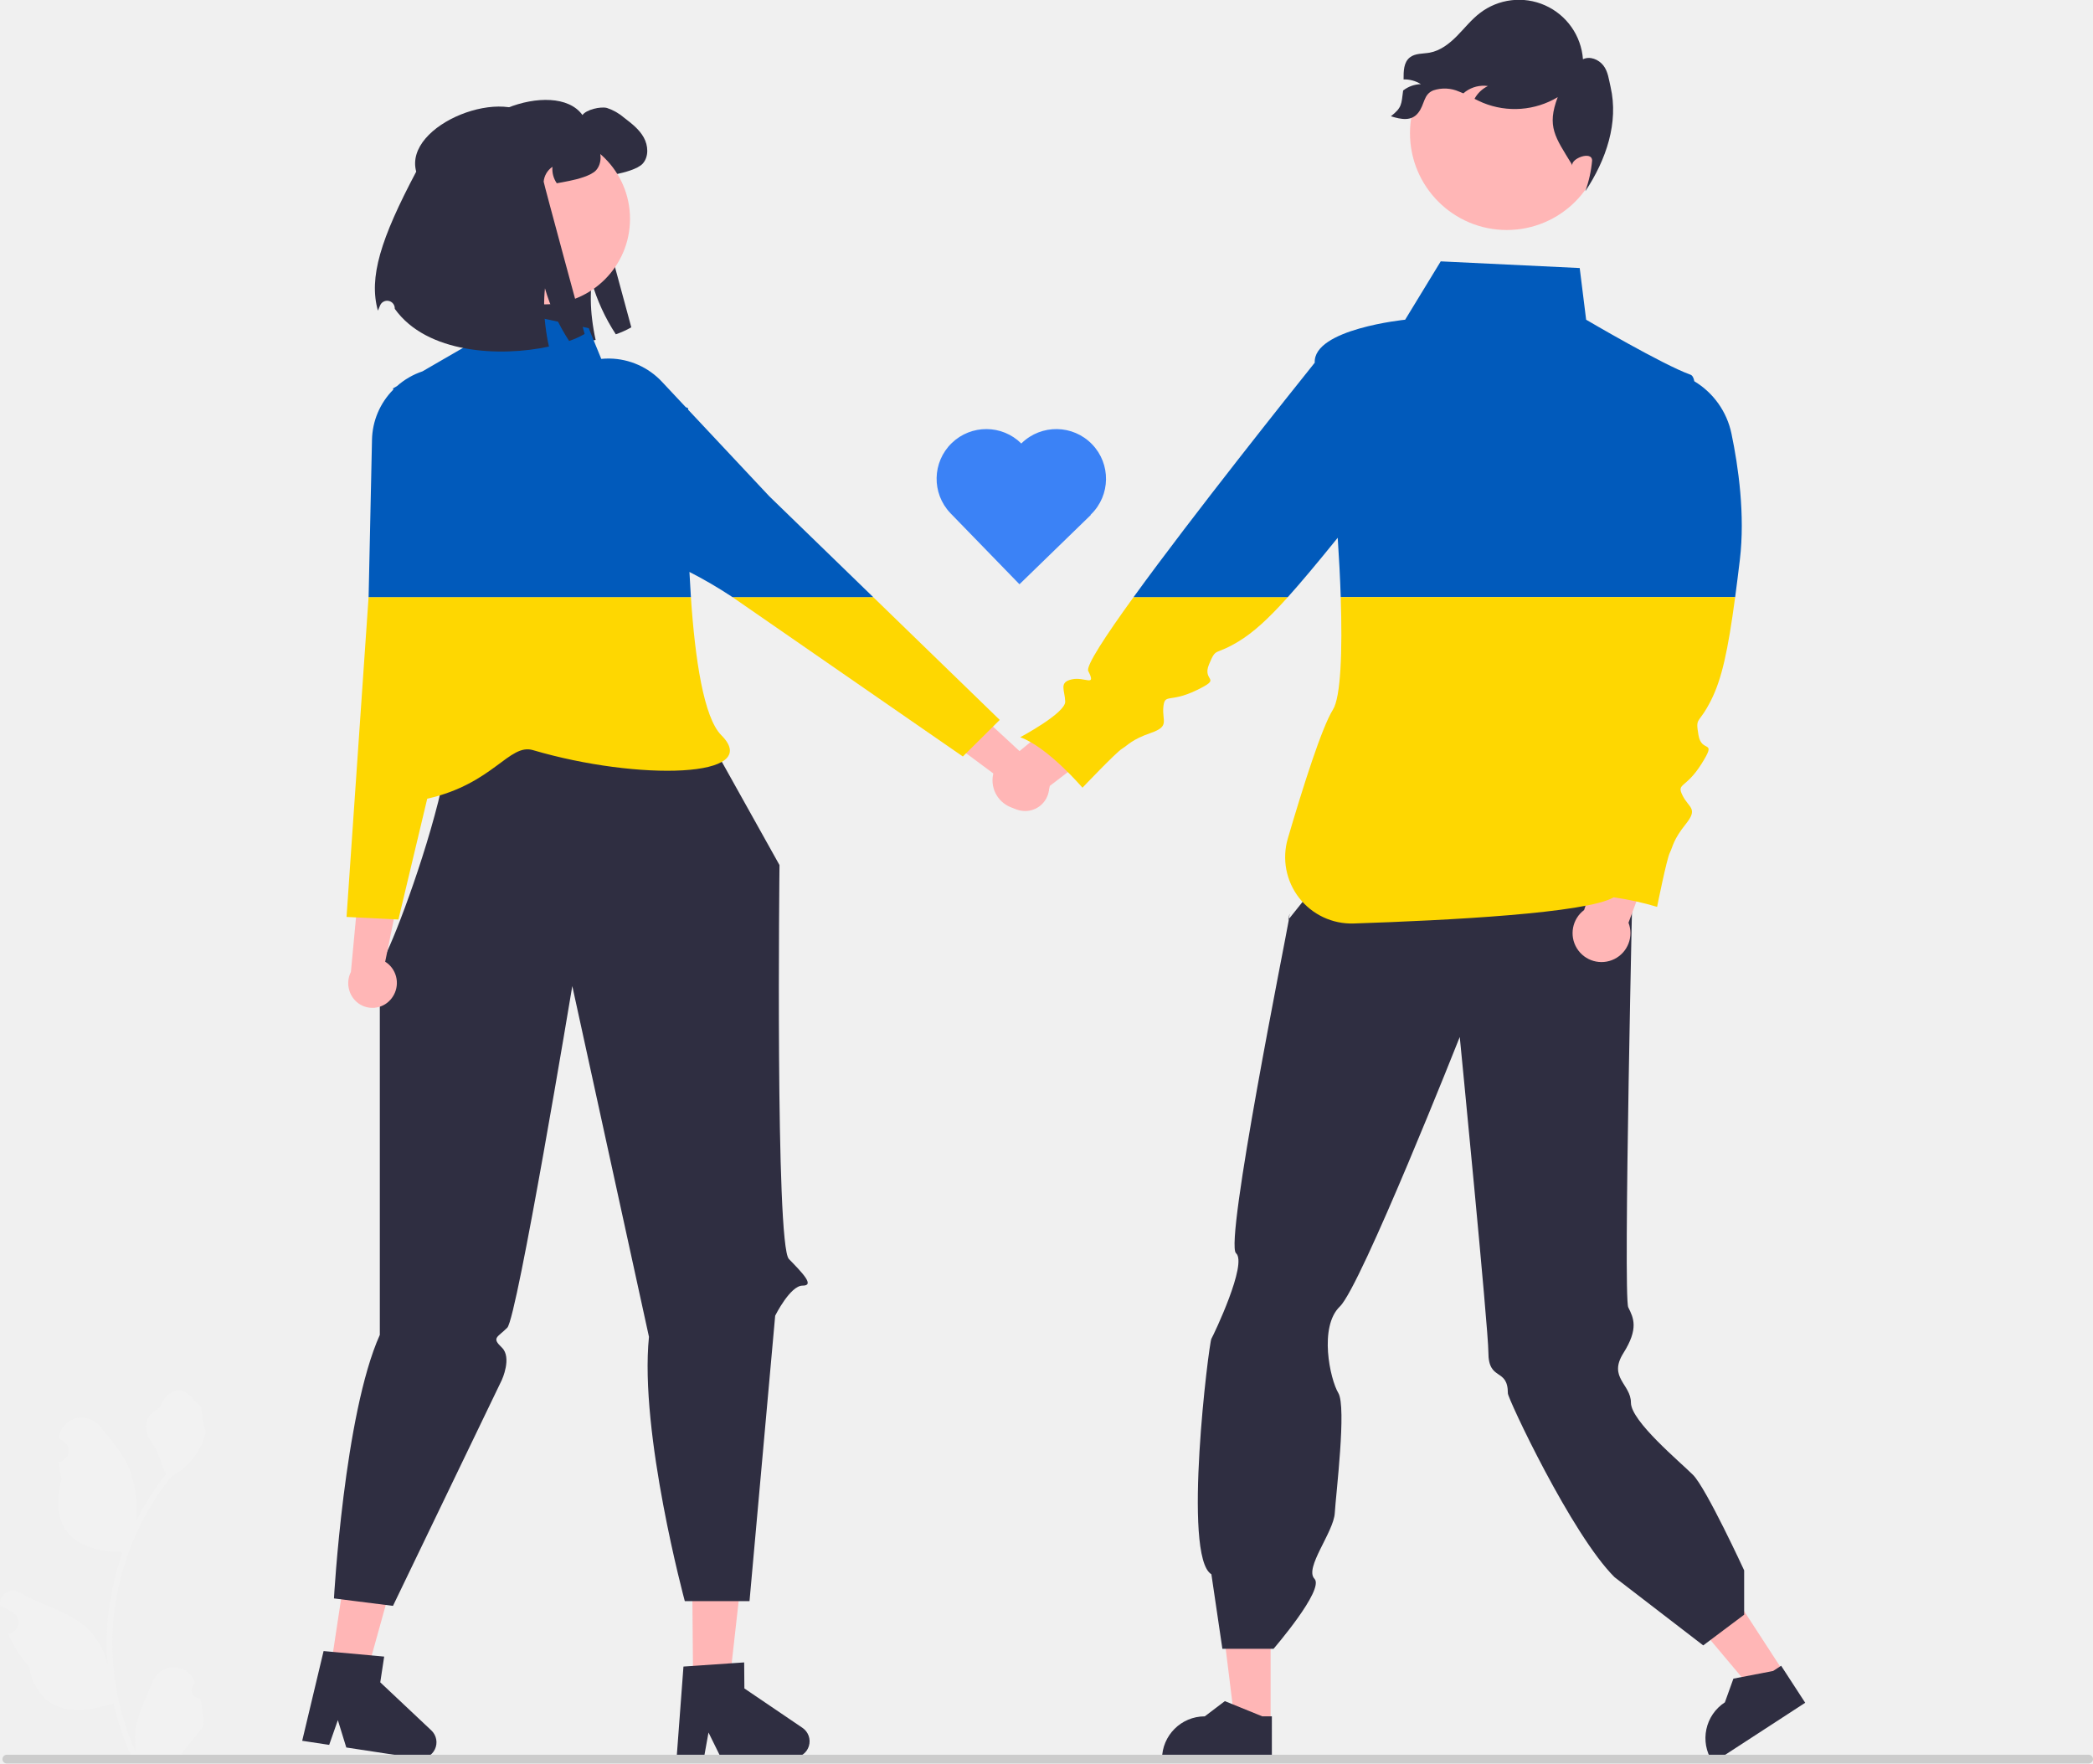
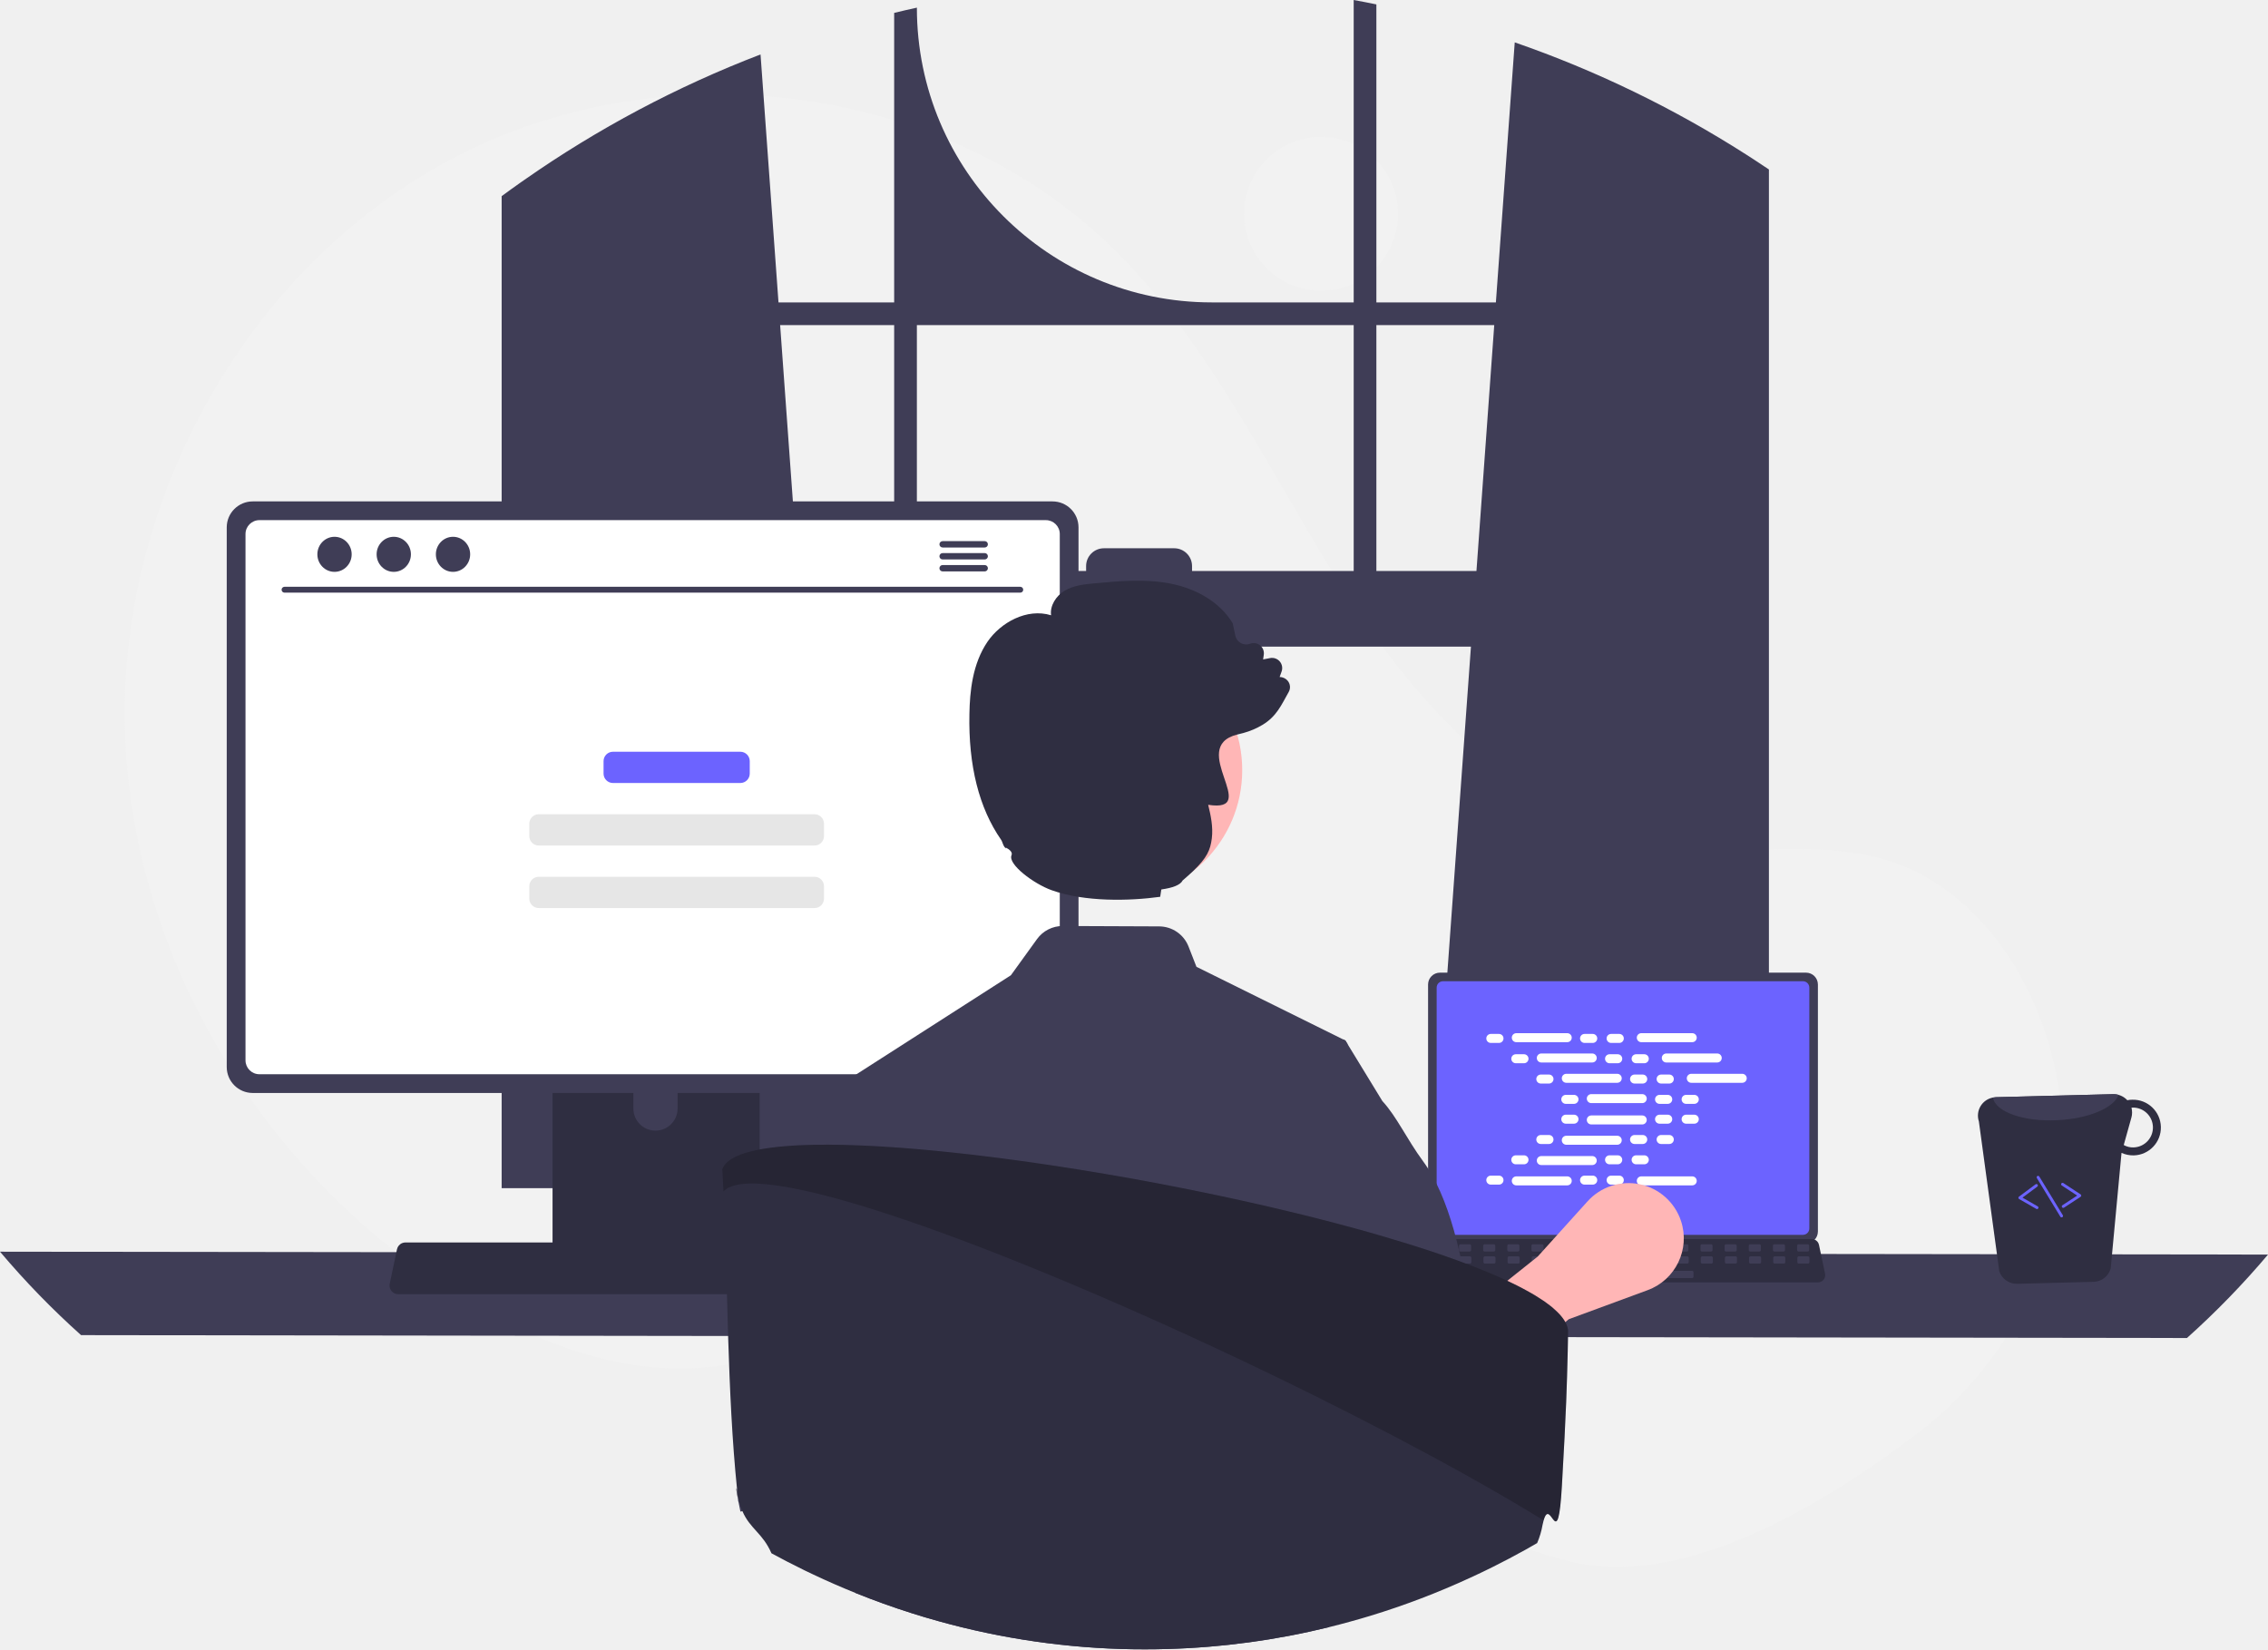
- <svg xmlns="http://www.w3.org/2000/svg" data-name="Layer 1" width="567.338" height="478.016" viewBox="0 0 567.338 478.016">
-   <path d="M441.806,255.712c-3.529-12.867,24.936-23.901,32.41-13.539,1.039-1.473,4.881-2.368,6.643-1.916a13.744,13.744,0,0,1,4.691,2.675c1.988,1.527,4.049,3.109,5.269,5.305,1.229,2.187,1.419,5.17-.235,7.068-1.311,1.509-5.179,2.485-7.149,2.883-1.374.28-2.531.506-3.525.669a6.739,6.739,0,0,1-1.175-4.456,5.47,5.47,0,0,0-2.386,4.013c-.027.334,11.108,41.304,11.108,41.304a24.287,24.287,0,0,1-4.203,1.889,52.848,52.848,0,0,1-6.553-14.28,45.762,45.762,0,0,0,.127,10.168,55.948,55.948,0,0,0,.958,5.631c-13.232,2.856-33.133,1.916-41.792-10.231l-.004-.151a2.067,2.067,0,0,0-3.993-.721c-.21.536-.403 1-.576,1.369C428.9,284.371,432.163,273.932,441.806,255.712Z" transform="translate(-316.3312 -210.9919)" fill="#2f2e41" />
-   <polygon points="187.875 456.283 197.734 456.2 202.098 417.287 187.548 417.41 187.875 456.283" fill="#ffb6b6" />
-   <path d="M533.853,679.343,518.108,668.663l-.059-7.055-3.386.227-10.496.724-2.573.171-1.868,24.935,7.396-.067,1.26-6.991,3.431,6.956,19.601-.164a4.408,4.408,0,0,0,2.439-8.055Z" transform="translate(-316.3312 -210.9919)" fill="#2f2e41" />
-   <polygon points="89.571 452.439 99.318 453.92 109.798 416.192 95.412 414.006 89.571 452.439" fill="#ffb6b6" />
-   <path d="M433.261,680.048l-13.853-13.042,1.06-6.975-3.379-.313-10.477-.95-2.568-.239-5.798,24.323,7.313,1.107,2.353-6.703,2.285,7.412,19.379,2.947a4.408,4.408,0,0,0,3.685-7.566Z" transform="translate(-316.3312 -210.9919)" fill="#2f2e41" />
-   <path d="M499.672,395.413l27.953,50.064s-1.166,102.965,2.549,106.784,7.078,7.244,3.715,7.213-7.434,8.153-7.434,8.153l-6.957,77.364h-17.543s-12.344-45.623-9.713-71.64l-20.782-95.077S456.528,568.188,453.837,570.879s-4.314,2.672-1.484,5.372,0,8.808,0,8.808l-29.498,61.221-16-2.018s2.774-49.979,12.433-71.435V471.432c-.728,8.693,33.303-79.296,12.493-72.691C438.365,396.651,499.672,395.413,499.672,395.413Z" transform="translate(-316.3312 -210.9919)" fill="#2f2e41" />
-   <path d="M422.318,481.805a6.821,6.821,0,0,0-.702-9.488,6.544,6.544,0,0,0-.876-.634l4.751-23.317-10.984-6.574-3.055,32.646a6.802,6.802,0,0,0,1.568,8.155,6.51,6.51,0,0,0,9.183-.651Q422.262,481.874,422.318,481.805Z" transform="translate(-316.3312 -210.9919)" fill="#ffb6b6" />
-   <path d="M593.233,430.754a6.821,6.821,0,0,1-5.816-7.529,6.543,6.543,0,0,1,.228-1.057l-19.113-14.177,3.782-12.229,24.082,22.251a6.802,6.802,0,0,1,4.281,7.116,6.51,6.51,0,0,1-7.268,5.651Q593.321,430.767,593.233,430.754Z" transform="translate(-316.3312 -210.9919)" fill="#ffb6b6" />
-   <circle cx="147.594" cy="59.322" r="23.183" fill="#ffb6b6" />
-   <path d="M437.826,245.399" transform="translate(-316.3312 -210.9919)" fill="#2f2e41" />
-   <polygon points="483.533 453.271 475.415 458.549 451.193 429.75 463.174 421.96 483.533 453.271" fill="#ffb6b6" />
-   <path d="M805.657,672.546,780.694,688.777l-.205-.316a11.59,11.59,0,0,1,3.398-16.034l.001-0,2.31-6.424,10.757-2.072,2.179-1.417Z" transform="translate(-316.3312 -210.9919)" fill="#2f2e41" />
-   <polygon points="344.417 467.102 334.734 467.101 330.128 429.753 344.419 429.754 344.417 467.102" fill="#ffb6b6" />
-   <path d="M661.089,688.195l-29.776-.001v-.377a11.59,11.59,0,0,1,11.59-11.589h.001l5.439-4.126,10.148,4.127,2.599 0Z" transform="translate(-316.3312 -210.9919)" fill="#2f2e41" />
-   <path d="M760.974,447.632l-86.829,1.909-8.607,10.758s.744-3.793.082.373-17.414,87.23-14.247,90.016-6.004,22.02-6.678,23.193-7.933,59.07,0,63.831l2.98,20.209h13.866s13.891-16.075,11.095-18.989,5.2-12.604,5.505-17.8,3.225-28.764.963-32.542-5.319-17.96.418-23.458,32.498-73.057,32.498-73.057,7.776,79.202,7.758,85.421c-.024,8.088,5.287,4.085,5.287,11.185,0,1.434,17.294,38.303,28.916,49.827l24.035,18.488,11.093-8.32v-12.018s-10.28-22.298-13.866-25.884-16.827-14.563-16.827-19.584-6.233-6.77-2.041-13.426,2.758-9.525,1.324-12.394,1.286-120.415,1.286-120.415Z" transform="translate(-316.3312 -210.9919)" fill="#2f2e41" />
-   <circle cx="408.437" cy="36.107" r="26.238" fill="#ffb6b6" />
-   <path d="M745.729,457.66l7.386-22.233,13.289,2.447-8.645,23.228a7.843,7.843,0,1,1-12.03-3.442Z" transform="translate(-316.3312 -210.9919)" fill="#ffb6b6" />
-   <path d="M592.555,414.694l18.096-14.878,9.942,9.152L600.901,424.017a7.843,7.843,0,1,1-8.346-9.323Z" transform="translate(-316.3312 -210.9919)" fill="#ffb6b6" />
-   <path d="M693.353,242.509c2.829.878,5.556,1.396,7.395-.924s1.359-4.973,4.095-6.092a9.679,9.679,0,0,1,6.989.324c.398.148.786.314,1.165.481.213-.185.425-.36.656-.527a8.337,8.337,0,0,1,6-1.461,8.18,8.18,0,0,0-3.633,3.467c.758.379,1.525.758,2.302,1.082a22.697,22.697,0,0,0,20.254-1.535c-3.032,7.987-.675,10.834,3.772,18.128l.176.425c-.444-1.913,5.371-4.123,5.371-1.35a33.125,33.125,0,0,1-1.849,8.32c5.704-8.588,9.069-18.636,6.859-28.278-.471-2.024-.684-4.197-1.969-5.842-1.285-1.636-3.651-2.598-5.519-1.673a17.396,17.396,0,0,0-27.992-12.48c-2.311,1.784-4.132,4.123-6.194,6.203s-4.502,3.975-7.386,4.493c-1.83.324-3.892.129-5.352,1.285-1.692,1.34-1.71,3.698-1.701,5.963a8.327,8.327,0,0,1,4.687,1.285,8.148,8.148,0,0,0-4.733,1.664.508.508,0,0,0-.074.055C696.172,239.328,696.375,240.133,693.353,242.509Z" transform="translate(-316.3312 -210.9919)" fill="#2f2e41" />
-   <path d="M370.59,671.321a2.269,2.269,0,0,1-1.645-3.933l.155-.618q-.031-.074-.062-.148a6.094,6.094,0,0,0-11.241.042c-1.839,4.428-4.179,8.864-4.756,13.546a18.029,18.029,0,0,0,.316,6.2,72.281,72.281,0,0,1-6.575-30.021,69.764,69.764,0,0,1,.433-7.783q.358-3.178.995-6.31a73.119,73.119,0,0,1,14.5-30.99,19.459,19.459,0,0,0,8.093-8.397,14.843,14.843,0,0,0,1.35-4.056c-.394.052-1.486-5.949-1.188-6.317-.549-.833-1.532-1.247-2.131-2.06-2.982-4.043-7.091-3.337-9.236,2.157-4.582,2.313-4.627,6.148-1.815,9.837,1.789,2.347,2.035,5.522,3.604,8.035-.162.207-.329.407-.491.614a73.591,73.591,0,0,0-7.681,12.169,30.592,30.592,0,0,0-1.826-14.21c-1.748-4.217-5.025-7.769-7.91-11.415a6.279,6.279,0,0,0-11.184,3.083q-.009.081-.017.161.643.363,1.259.77a3.078,3.078,0,0,1-1.241,5.602l-.063.01a30.626,30.626,0,0,0,.807,4.579c-3.702,14.316,4.29,19.53,15.701,19.764.252.129.497.258.749.381a75.115,75.115,0,0,0-4.043,19.028,71.243,71.243,0,0,0,.052,11.503l-.019-.136a18.826,18.826,0,0,0-6.427-10.87c-4.946-4.063-11.933-5.559-17.268-8.824a3.533,3.533,0,0,0-5.411,3.437l.022.143a20.677,20.677,0,0,1,2.319,1.117q.643.363,1.259.77a3.078,3.078,0,0,1-1.241,5.602l-.063.01c-.045.006-.084.013-.129.019a30.654,30.654,0,0,0,5.639,8.829c2.315,12.497,12.256,13.683,22.89,10.044h.006a75.093,75.093,0,0,0,5.044,14.726h18.02c.065-.2.123-.407.181-.607a20.474,20.474,0,0,1-4.986-.297c1.337-1.641,2.674-3.294,4.011-4.935a1.121,1.121,0,0,0,.084-.097c.678-.84,1.363-1.673,2.041-2.512l0-.001a29.99,29.99,0,0,0-.879-7.64Z" transform="translate(-316.3312 -210.9919)" fill="#f2f2f2" />
-   <path d="M316.999,687.818a1.186,1.186,0,0,0,1.19,1.19h564.29a1.19,1.19,0,1,0,0-2.38h-564.29A1.187,1.187,0,0,0,316.999,687.818Z" transform="translate(-316.3312 -210.9919)" fill="#ccc" />
-   <path d="M503.213,366.022c.111,2.279.242,4.56.394,6.82h11.261l-.161-.111A121.192,121.192,0,0,0,503.213,366.022Z" transform="translate(-316.3312 -210.9919)" fill="none" />
-   <path d="M410.267,459.537l14.065.698,7.806-32.744c17.946-4.035,22.203-15.069,28.655-13.17,28.622,8.426,62.638,7.533,51.062-4.042-4.746-4.746-7.11-20.5-8.248-37.437h-87.366Z" transform="translate(-316.3312 -210.9919)" fill="#fed701" />
-   <polygon points="198.537 161.851 260.993 205.057 270.992 195.141 236.689 161.851 198.537 161.851" fill="#fed701" />
-   <path d="M524.86,345.514,502.855,322.038c.007-.246.012-.386.012-.386l-.671-.317-6.401-6.829a19.867,19.867,0,0,0-14.211-6.326,20.389,20.389,0,0,0-2.273.092l-3.397-8.322-28.416-6.028-5.642,11.357-11.017,6.378a19.901,19.901,0,0,0-6.907,3.999l-1.076.623.08.327a19.838,19.838,0,0,0-5.77,13.604l-.914,42.49-.01.142h87.366c-.152-2.26-.283-4.541-.394-6.82a121.192,121.192,0,0,1,11.495,6.709l.161.111h38.152Z" transform="translate(-316.3312 -210.9919)" fill="#015abb" />
-   <path d="M611.318,392.877c2.271,4.488-.919,1.46-4.488,2.271-3.569.811-1.839,2.92-1.758,6.029s-12.194,9.652-12.194,9.652c7.489,2.677,16.87,13.681,16.87,13.681s9.085-9.571,10.734-10.571c1.649-1,2.569-2.46,7.787-4.272,5.218-1.811,3.028-3.19,3.407-7.029.379-3.839,1.649-1,8.976-4.542s1.379-2.19,3.407-7.029c2.028-4.84,1.379-2.19,7.976-6.191,3.965-2.405,7.904-5.937,13.384-12.033H623.607C615.895,383.496,610.644,391.544,611.318,392.877Z" transform="translate(-316.3312 -210.9919)" fill="#fed701" />
-   <path d="M787.938,362.778c1.465-12.211-.388-25.251-2.272-34.267a21.716,21.716,0,0,0-10.058-14.167c-.191-.979-.531-1.606-1.052-1.791-7.458-2.651-28.277-14.899-28.277-14.899l-1.745-14.006L706.86,281.837l-9.64,15.816s-24.972,2.51-24.509,11.652c-6.048,7.543-32.968,41.249-49.104,63.538h41.813c3.637-4.046,7.953-9.219,13.41-15.949.037-.046.072-.093.109-.139.367,5.456.649,10.914.817,16.088H786.67C787.076,369.808,787.494,366.474,787.938,362.778Z" transform="translate(-316.3312 -210.9919)" fill="#015abb" />
-   <path d="M786.67,372.843H679.756c.477,14.703.022,27.101-2.118,30.515-3.004,4.792-8.089,20.829-12.222,34.91a17.995,17.995,0,0,0,17.859,23.046c25.642-.845,63.164-2.802,70.477-7.093a81.014,81.014,0,0,1,11.758,2.584s2.588-12.94,3.45-14.665c.863-1.725.863-3.45,4.313-7.764,3.451-4.313.863-4.313-.863-7.764-1.725-3.45.863-1.725,5.176-8.626,4.313-6.901,0-2.588-.863-7.764-.863-5.176,0-2.588,3.451-9.489C783.033,395.016,784.708,387.513,786.67,372.843Z" transform="translate(-316.3312 -210.9919)" fill="#fed701" />
-   <path d="M429.153,257.519c-3.529-12.867,24.936-23.901,32.41-13.539,1.039-1.473,4.881-2.368,6.643-1.916a13.744,13.744,0,0,1,4.691,2.675c1.988,1.527,4.049,3.109,5.269,5.305,1.229,2.187,1.419,5.17-.235,7.068-1.311,1.509-5.179,2.485-7.149,2.883-1.374.28-2.531.506-3.525.669a6.739,6.739,0,0,1-1.175-4.456,5.47,5.47,0,0,0-2.386,4.013c-.027.334,11.108,41.304,11.108,41.304a24.287,24.287,0,0,1-4.203,1.889,52.848,52.848,0,0,1-6.553-14.28,45.762,45.762,0,0,0,.127,10.168,55.95,55.95,0,0,0,.958,5.631c-13.232,2.856-33.133,1.916-41.792-10.231l-.004-.151a2.067,2.067,0,0,0-3.993-.721c-.21.536-.403 1-.576,1.369C416.247,286.179,419.51,275.74,429.153,257.519Z" transform="translate(-316.3312 -210.9919)" fill="#2f2e41" />
-   <path d="M593.272,331.109l0,0c-.034.033-.065.067-.098.1a13.472,13.472,0,0,0-18.874-.102l0,0a13.472,13.472,0,0,0-.401,18.921l-.003.003.126.13,0,0,18.649,19.202L612.003,350.587l-.054-.055c.032-.031.066-.06.099-.091l0,0a13.474,13.474,0,0,0,.278-19.054l0,0A13.474,13.474,0,0,0,593.272,331.109Z" transform="translate(-316.3312 -210.9919)" fill="#3b82f6" />
+ <svg xmlns="http://www.w3.org/2000/svg" data-name="Layer 1" width="786.82" height="572.258" viewBox="0 0 786.82 572.258">
+   <circle cx="458.321" cy="74.182" r="26.701" fill="#f2f2f2" />
+   <path d="M872.038,661.023c39.688-30.229,58.644-81.025,46.776-129.482q-.442-1.806-.934-3.604c-7.867-28.763-27.332-56.101-55.7-65.291-23.82-7.717-49.82-1.783-74.669-4.851-48.781-6.024-86.601-45.494-113.211-86.819-26.611-41.325-47.062-87.583-82.422-121.724-58.285-56.275-153.362-68.391-225.627-31.76C293.987,254.121,247.955,335.391,249.918,416.386c1.963,80.995,50.046,158.432,119.875,199.517,25.652,15.093,55.321,25.785,84.848,22.044,25.62-3.246,48.899-17.013,74.399-21.1,40.091-6.426,79.927,11.701,114.603,32.824,34.676,21.123,68.17,46.16,107.574,55.952C789.478,715.131,836.881,687.801,872.038,661.023Z" transform="translate(-206.59 -163.8711)" fill="#f2f2f2" />
+   <path d="M815.016,219.191c-.87-.58-1.75-1.13-2.62-1.69a380.24,380.24,0,0,0-80.31-38.93l-6.54,90.22h-41.46v-103.39c-2.61-.54-5.24-1.05-7.87-1.53v104.92H626.946A102.27,102.27,0,0,1,524.676,166.521v-0c-2.64.57-5.26,1.18-7.88,1.83v100.44h-40.13l-6.23-86.03a380.858,380.858,0,0,0-81.94,43.53c-.44.3-.88.61-1.31.91-2.21,1.55-4.39,3.13-6.56,4.73v344.19h118.27l-2.09-28.95-11.5-158.95h231.59l-11.5,158.95-2.09,28.95h116.96v-353.45Q817.656,220.901,815.016,219.191Zm-298.22,142.78h-33.39l-6.17-85.3h39.56Zm159.42,0h-56.08v-1.69a6.18,6.18,0,0,0-6.19-6.18h-24.38a6.178,6.178,0,0,0-6.18,6.18v1.69h-58.71v-85.3h151.54Zm7.87,0v-85.3h40.89l-6.17,85.3Z" transform="translate(-206.59 -163.8711)" fill="#3f3d56" />
+   <path d="M206.59,598.162a289.003,289.003,0,0,0,28.12,28.95l730.58,1a289.003,289.003,0,0,0,28.12-28.95Z" transform="translate(-206.59 -163.8711)" fill="#3f3d56" />
+   <path d="M702.02,505.462v85.704a4.122,4.122,0,0,0,4.119,4.119H833.143a4.122,4.122,0,0,0,4.119-4.119v-85.704a4.124,4.124,0,0,0-4.119-4.115H706.139A4.124,4.124,0,0,0,702.02,505.462Z" transform="translate(-206.59 -163.8711)" fill="#3f3d56" />
+   <path d="M704.999,506.529V590.109a2.205,2.205,0,0,0,2.201,2.201H832.086a2.205,2.205,0,0,0,2.201-2.201V506.529a2.206,2.206,0,0,0-2.201-2.206H707.201A2.206,2.206,0,0,0,704.999,506.529Z" transform="translate(-206.59 -163.8711)" fill="#6c63ff" />
+   <path d="M699.364,607.881a2.47,2.47,0,0,0,1.943.93H837.299a2.502,2.502,0,0,0,2.446-3.016l-2.111-10.027a2.507,2.507,0,0,0-1.558-1.818,2.425,2.425,0,0,0-.888-.168H703.41a2.424,2.424,0,0,0-.888.168,2.507,2.507,0,0,0-1.558,1.818l-2.111,10.027A2.501,2.501,0,0,0,699.364,607.881Z" transform="translate(-206.59 -163.8711)" fill="#2f2e41" />
+   <rect x="830.034" y="595.588" width="4.188" height="2.513" rx="0.488" transform="translate(1457.666 1029.819) rotate(-180)" fill="#3f3d56" />
+   <rect x="821.657" y="595.588" width="4.188" height="2.513" rx="0.488" transform="translate(1440.912 1029.819) rotate(-180)" fill="#3f3d56" />
+   <rect x="813.28" y="595.588" width="4.188" height="2.513" rx="0.488" transform="translate(1424.158 1029.819) rotate(-180)" fill="#3f3d56" />
+   <rect x="804.903" y="595.588" width="4.188" height="2.513" rx="0.488" transform="translate(1407.404 1029.819) rotate(-180)" fill="#3f3d56" />
+   <rect x="796.526" y="595.588" width="4.188" height="2.513" rx="0.488" transform="translate(1390.65 1029.819) rotate(-180)" fill="#3f3d56" />
+   <rect x="788.149" y="595.588" width="4.188" height="2.513" rx="0.488" transform="translate(1373.896 1029.819) rotate(-180)" fill="#3f3d56" />
+   <rect x="779.772" y="595.588" width="4.188" height="2.513" rx="0.488" transform="translate(1357.142 1029.819) rotate(-180)" fill="#3f3d56" />
+   <rect x="771.395" y="595.588" width="4.188" height="2.513" rx="0.488" transform="translate(1340.388 1029.819) rotate(-180)" fill="#3f3d56" />
+   <rect x="763.018" y="595.588" width="4.188" height="2.513" rx="0.488" transform="translate(1323.634 1029.819) rotate(-180)" fill="#3f3d56" />
+   <rect x="754.641" y="595.588" width="4.188" height="2.513" rx="0.488" transform="translate(1306.88 1029.819) rotate(-180)" fill="#3f3d56" />
+   <rect x="746.264" y="595.588" width="4.188" height="2.513" rx="0.488" transform="translate(1290.126 1029.819) rotate(-180)" fill="#3f3d56" />
+   <rect x="737.887" y="595.588" width="4.188" height="2.513" rx="0.488" transform="translate(1273.372 1029.819) rotate(-180)" fill="#3f3d56" />
+   <rect x="729.51" y="595.588" width="4.188" height="2.513" rx="0.488" transform="translate(1256.618 1029.819) rotate(-180)" fill="#3f3d56" />
+   <rect x="721.133" y="595.588" width="4.188" height="2.513" rx="0.488" transform="translate(1239.865 1029.819) rotate(-180)" fill="#3f3d56" />
+   <rect x="712.756" y="595.588" width="4.188" height="2.513" rx="0.488" transform="translate(1223.111 1029.819) rotate(-180)" fill="#3f3d56" />
+   <rect x="704.379" y="595.588" width="4.188" height="2.513" rx="0.488" transform="translate(1206.357 1029.819) rotate(-180)" fill="#3f3d56" />
+   <rect x="830.133" y="599.777" width="4.188" height="2.513" rx="0.488" transform="translate(1457.864 1038.196) rotate(-180)" fill="#3f3d56" />
+   <rect x="821.756" y="599.777" width="4.188" height="2.513" rx="0.488" transform="translate(1441.11 1038.196) rotate(-180)" fill="#3f3d56" />
+   <rect x="813.379" y="599.777" width="4.188" height="2.513" rx="0.488" transform="translate(1424.356 1038.196) rotate(-180)" fill="#3f3d56" />
+   <rect x="805.002" y="599.777" width="4.188" height="2.513" rx="0.488" transform="translate(1407.602 1038.196) rotate(-180)" fill="#3f3d56" />
+   <rect x="796.625" y="599.777" width="4.188" height="2.513" rx="0.488" transform="translate(1390.848 1038.196) rotate(-180)" fill="#3f3d56" />
+   <rect x="788.248" y="599.777" width="4.188" height="2.513" rx="0.488" transform="translate(1374.094 1038.196) rotate(-180)" fill="#3f3d56" />
+   <rect x="779.871" y="599.777" width="4.188" height="2.513" rx="0.488" transform="translate(1357.34 1038.196) rotate(-180)" fill="#3f3d56" />
+   <rect x="771.494" y="599.777" width="4.188" height="2.513" rx="0.488" transform="translate(1340.586 1038.196) rotate(-180)" fill="#3f3d56" />
+   <rect x="763.117" y="599.777" width="4.188" height="2.513" rx="0.488" transform="translate(1323.832 1038.196) rotate(-180)" fill="#3f3d56" />
+   <rect x="754.74" y="599.777" width="4.188" height="2.513" rx="0.488" transform="translate(1307.078 1038.196) rotate(-180)" fill="#3f3d56" />
+   <rect x="746.363" y="599.777" width="4.188" height="2.513" rx="0.488" transform="translate(1290.324 1038.196) rotate(-180)" fill="#3f3d56" />
+   <rect x="737.986" y="599.777" width="4.188" height="2.513" rx="0.488" transform="translate(1273.57 1038.196) rotate(-180)" fill="#3f3d56" />
+   <rect x="729.609" y="599.777" width="4.188" height="2.513" rx="0.488" transform="translate(1256.816 1038.196) rotate(-180)" fill="#3f3d56" />
+   <rect x="721.232" y="599.777" width="4.188" height="2.513" rx="0.488" transform="translate(1240.062 1038.196) rotate(-180)" fill="#3f3d56" />
+   <rect x="712.855" y="599.777" width="4.188" height="2.513" rx="0.488" transform="translate(1223.309 1038.196) rotate(-180)" fill="#3f3d56" />
+   <rect x="704.478" y="599.777" width="4.188" height="2.513" rx="0.488" transform="translate(1206.555 1038.196) rotate(-180)" fill="#3f3d56" />
+   <rect x="760.604" y="604.803" width="33.508" height="2.513" rx="0.488" transform="translate(1348.126 1048.248) rotate(-180)" fill="#3f3d56" />
+   <rect x="515.631" y="358.737" width="5.966" height="3.122" rx="1.561" fill="#fff" />
+   <rect x="548.154" y="358.737" width="5.966" height="3.122" rx="1.561" fill="#fff" />
+   <rect x="557.369" y="358.737" width="5.966" height="3.122" rx="1.561" fill="#fff" />
+   <rect x="524.477" y="358.477" width="20.796" height="3.122" rx="1.561" fill="#fff" />
+   <rect x="567.841" y="358.477" width="20.796" height="3.122" rx="1.561" fill="#fff" />
+   <rect x="524.304" y="365.784" width="5.966" height="3.122" rx="1.561" fill="#fff" />
+   <rect x="556.827" y="365.784" width="5.966" height="3.122" rx="1.561" fill="#fff" />
+   <rect x="566.042" y="365.784" width="5.966" height="3.122" rx="1.561" fill="#fff" />
+   <rect x="533.15" y="365.523" width="20.796" height="3.122" rx="1.561" fill="#fff" />
+   <rect x="576.514" y="365.523" width="20.796" height="3.122" rx="1.561" fill="#fff" />
+   <rect x="532.977" y="372.83" width="5.966" height="3.122" rx="1.561" fill="#fff" />
+   <rect x="565.5" y="372.83" width="5.966" height="3.122" rx="1.561" fill="#fff" />
+   <rect x="574.715" y="372.83" width="5.966" height="3.122" rx="1.561" fill="#fff" />
+   <rect x="541.823" y="372.57" width="20.796" height="3.122" rx="1.561" fill="#fff" />
+   <rect x="585.187" y="372.57" width="20.796" height="3.122" rx="1.561" fill="#fff" />
+   <rect x="541.649" y="379.877" width="5.966" height="3.122" rx="1.561" fill="#fff" />
+   <rect x="574.172" y="379.877" width="5.966" height="3.122" rx="1.561" fill="#fff" />
+   <rect x="583.387" y="379.877" width="5.966" height="3.122" rx="1.561" fill="#fff" />
+   <rect x="550.496" y="379.617" width="20.796" height="3.122" rx="1.561" fill="#fff" />
+   <rect x="548.154" y="407.898" width="5.966" height="3.122" rx="1.561" fill="#fff" />
+   <rect x="557.369" y="407.898" width="5.966" height="3.122" rx="1.561" fill="#fff" />
+   <rect x="567.841" y="408.158" width="20.796" height="3.122" rx="1.561" fill="#fff" />
+   <rect x="515.631" y="407.898" width="5.966" height="3.122" rx="1.561" fill="#fff" />
+   <rect x="524.477" y="408.158" width="20.796" height="3.122" rx="1.561" fill="#fff" />
+   <rect x="524.304" y="400.851" width="5.966" height="3.122" rx="1.561" fill="#fff" />
+   <rect x="556.827" y="400.851" width="5.966" height="3.122" rx="1.561" fill="#fff" />
+   <rect x="566.042" y="400.851" width="5.966" height="3.122" rx="1.561" fill="#fff" />
+   <rect x="533.15" y="401.111" width="20.796" height="3.122" rx="1.561" fill="#fff" />
+   <rect x="532.977" y="393.804" width="5.966" height="3.122" rx="1.561" fill="#fff" />
+   <rect x="565.5" y="393.804" width="5.966" height="3.122" rx="1.561" fill="#fff" />
+   <rect x="574.715" y="393.804" width="5.966" height="3.122" rx="1.561" fill="#fff" />
+   <rect x="541.823" y="394.064" width="20.796" height="3.122" rx="1.561" fill="#fff" />
+   <rect x="541.649" y="386.758" width="5.966" height="3.122" rx="1.561" fill="#fff" />
+   <rect x="574.172" y="386.758" width="5.966" height="3.122" rx="1.561" fill="#fff" />
+   <rect x="583.387" y="386.758" width="5.966" height="3.122" rx="1.561" fill="#fff" />
+   <rect x="550.496" y="387.018" width="20.796" height="3.122" rx="1.561" fill="#fff" />
+   <path d="M711.507,654.353l-13.35-21.102,41.902-33.403,17.295-19.161a19.161,19.161,0,0,1,32.418,6.828h0a19.161,19.161,0,0,1-11.57,23.991l-27.349,10.075Z" transform="translate(-206.59 -163.8711)" fill="#ffb6b6" />
+   <path d="M398.28,501.352v102.56h71.85v-102.56a3.448,3.448,0,0,0-2.43-3.3,3.175,3.175,0,0,0-1.03-.16H401.75A3.463,3.463,0,0,0,398.28,501.352Zm28.04,35.24a7.67,7.67,0,0,1,15.34,0v11.9a7.67,7.67,0,0,1-15.34,0Z" transform="translate(-206.59 -163.8711)" fill="#2f2e41" />
+   <path d="M398.06,600.632v9.89a1.946,1.946,0,0,0,1.93,1.94h68.43a1.94,1.94,0,0,0,1.93-1.94v-9.89Z" transform="translate(-206.59 -163.8711)" fill="#3f3d56" />
+   <path d="M285.25,346.832V534.092a9.007,9.007,0,0,0,9,9h277.5a9.007,9.007,0,0,0,9-9V346.832a9.011,9.011,0,0,0-9-8.99H294.25A9.012,9.012,0,0,0,285.25,346.832Z" transform="translate(-206.59 -163.8711)" fill="#3f3d56" />
+   <path d="M291.76,349.162v182.62a4.818,4.818,0,0,0,4.81,4.81H569.44a4.818,4.818,0,0,0,4.81-4.81v-182.62a4.82,4.82,0,0,0-4.81-4.82H296.57A4.821,4.821,0,0,0,291.76,349.162Z" transform="translate(-206.59 -163.8711)" fill="#fff" />
+   <path d="M342.4,611.792a2.948,2.948,0,0,0,2.32,1.11h162.34a2.987,2.987,0,0,0,2.92-3.6l-2.52-11.97a2.993,2.993,0,0,0-1.86-2.17,2.895,2.895,0,0,0-1.06-.2H347.23a2.894,2.894,0,0,0-1.06.2,2.992,2.992,0,0,0-1.86,2.17l-2.52,11.97A2.985,2.985,0,0,0,342.4,611.792Z" transform="translate(-206.59 -163.8711)" fill="#2f2e41" />
+   <path d="M560.585,369.499H305.261a1.016,1.016,0,0,1,0-2.031H560.585a1.016,1.016,0,0,1,0,2.031Z" transform="translate(-206.59 -163.8711)" fill="#3f3d56" />
+   <ellipse cx="116.051" cy="192.33" rx="5.95" ry="6.083" fill="#3f3d56" />
+   <ellipse cx="136.607" cy="192.33" rx="5.95" ry="6.083" fill="#3f3d56" />
+   <ellipse cx="157.163" cy="192.33" rx="5.95" ry="6.083" fill="#3f3d56" />
+   <path d="M548.206,351.622h-14.6a1.105,1.105,0,0,0,0,2.21h14.6a1.105,1.105,0,0,0,0-2.21Z" transform="translate(-206.59 -163.8711)" fill="#3f3d56" />
+   <path d="M548.206,355.772h-14.6a1.105,1.105,0,0,0,0,2.21h14.6a1.105,1.105,0,0,0,0-2.21Z" transform="translate(-206.59 -163.8711)" fill="#3f3d56" />
+   <path d="M548.206,359.922h-14.6a1.105,1.105,0,0,0,0,2.21h14.6a1.105,1.105,0,0,0,0-2.21Z" transform="translate(-206.59 -163.8711)" fill="#3f3d56" />
+   <path d="M900.186,604.972a6.416,6.416,0,0,0,6.183,4.331l26.492-.682a6.329,6.329,0,0,0,5.981-4.657l3.749-40.087a9.794,9.794,0,0,0,4.238.871,9.661,9.661,0,1,0-.485-19.317,8.184,8.184,0,0,0-1.736.181,6.548,6.548,0,0,0-4.874-2.103l-40.751,1.052a5.853,5.853,0,0,0-1.005.125,6.365,6.365,0,0,0-4.873,8.265Zm43.173-43.817,2.668-9.553a6.506,6.506,0,0,0,.02-3.375c.129-0.0.244-.062.373-.062a6.91,6.91,0,0,1,.324,13.817A6.505,6.505,0,0,1,943.359,561.156Z" transform="translate(-206.59 -163.8711)" fill="#2f2e41" />
+   <path d="M897.978,544.686c.868,4.964,10.629,8.454,22.366,7.847,10.793-.497,19.617-4.287,21.234-8.778a6.025,6.025,0,0,0-1.844-.246l-40.751,1.052A5.853,5.853,0,0,0,897.978,544.686Z" transform="translate(-206.59 -163.8711)" fill="#3f3d56" />
+   <path d="M922.494,582.944a.497.497,0,0,0,.151-.066l5.753-3.766a.499.499,0,0,0,0-.836l-5.98-3.917a.5.5,0,1,0-.548.836l5.341,3.498-5.114,3.348a.5.5,0,0,0,.396.903Z" transform="translate(-206.59 -163.8711)" fill="#6c63ff" />
+   <path d="M913.408,583.363a.5.5,0,0,0,.126-.918l-5.303-3.04,5.126-3.807a.5.5,0,1,0-.596-.802l-5.739,4.263a.5.5,0,0,0,.049.835l5.965,3.42A.5.5,0,0,0,913.408,583.363Z" transform="translate(-206.59 -163.8711)" fill="#6c63ff" />
+   <path d="M921.922,586.244a.482.482,0,0,0,.137-.058.5.5,0,0,0,.168-.687l-8.155-13.408a.5.5,0,0,0-.854.521l8.155,13.408A.5.5,0,0,0,921.922,586.244Z" transform="translate(-206.59 -163.8711)" fill="#6c63ff" />
+   <rect x="209.385" y="260.827" width="50.719" height="10.846" rx="3.264" fill="#6c63ff" />
+   <rect x="183.626" y="282.519" width="102.236" height="10.846" rx="3.264" fill="#e6e6e6" />
+   <rect x="183.626" y="304.21" width="102.236" height="10.846" rx="3.264" fill="#e6e6e6" />
+   <path d="M497.301,540.717l.217.684.011.023,6.525,19.838,7.506,22.861,14.123,42.961.137,6.673v.023l1.049,53.684-2.909,7.278,3.274,11.932s-1.506-18.037-9.582-7.679c-4.574,5.886-9.925,11.91-14.317,17.556q9.6,3.884,19.507,7.027c1.426.456,2.863.89,4.301,1.323q.462.137.924.274a266.863,266.863,0,0,0,67.351,10.826c1.186.034,2.35.057,3.479.08.399.011.787.023,1.175.023,1.278.011,2.544.023,3.822.023q3.867,0,7.7-.114a266.853,266.853,0,0,0,56.091-7.586c-.125-7.586-.468-16.45-.958-25.918-.228-4.643-5.35-9.674-5.658-14.533-.217-3.65,4.381-7.084,4.141-10.792-1.551-22.827-3.491-14.064-4.928-30.229q-.222-2.379-.411-4.552c-.924-10.381-1.563-16.872-1.563-16.872l6.137-38.683,9.639-60.734-.742-1.221-.833-.411-50.844-25.165-2.761-7.073a10.979,10.979,0,0,0-10.141-6.947l-33.493-.137a10.931,10.931,0,0,0-8.909,4.529l-9.069,12.56Z" transform="translate(-206.59 -163.8711)" fill="#3f3d56" />
+   <path d="M533.407,617.525,525.82,633.758l-5.179,11.088-8.909,46.646-4.46,4.734L503.45,679.467l-39.998,8.881c-1.312-7.29-.351.247-1.161-7.75.228-.228.468-.456.707-.685.639-.593,1.175-1.152,1.164-1.688-.456-27.584.913-74.526,12.343-102.966a60.053,60.053,0,0,1,7.027-13.107c.228-.308.445-.616.662-.924,5.27-7.381,8.601-14.647,13.324-19.815v-.011a.53.53,0,0,0,.08-.08.157.157,0,0,0,.046-.034l32.443-17.203,1.392,39.105.992,28.109Z" transform="translate(-206.59 -163.8711)" fill="#3f3d56" />
+   <path d="M650.391,622.135l9.476,20.275,3.307,7.061,8.907,46.642,4.446,4.723,3.83-16.755,1.8-.369,32.459-6.722,9.461,30.046a17.984,17.984,0,0,0-3.261-22.506c-.646-.585-1.184-1.154-1.169-1.692.538-32.443-1.446-91.684-19.367-116.066-5.692-7.738-9.107-15.445-14.076-20.829-.015-.015-.015-.031-.031-.031L674.081,526.114l-.738-1.215-.831-.415Z" transform="translate(-206.59 -163.8711)" fill="#3f3d56" />
+   <circle id="a657ec4b-47ce-4d2a-9c58-81a811696ca9" data-name="Ellipse 5" cx="386.397" cy="267.201" r="44.558" fill="#ffb6b6" />
+   <path d="M653.212,399.948a3.759,3.759,0,0,0-2.69-1.19l.67-1.86a3.528,3.528,0,0,0-3.96-4.7l-2.44.47.23-1.63a3.534,3.534,0,0,0-4.73-3.82,3.766,3.766,0,0,1-3.24-.23,3.846,3.846,0,0,1-1.92-2.61l-.85-4.1-.09-.22c-4.14-6.9-12.1-11.92-21.84-13.76-8.67-1.65-17.56-.81-26.13-.02-3.4.32-7.24.68-10.44,2.64-2.72,1.68-5.02,5.04-4.55,8.43-8.45-2.59-17.51,2.58-22,9.1-5.32,7.76-6.19,17.48-6.33,25.08-.38,17.98,3.33,32.69,11,43.73.56.8.7,2.47,1.81,3.03l-.23-.37c1.24.62,2.5,1.62,2.03,2.69-1.35,3.08,7.62,9.89,13.94,12.14,11.53,4.11,26.86,3.76,37.64,2.28l.38-2.55c3.89-.53,6.63-1.54,7.4-3.12,1.36-1.16,2.52-2.2,3.53-3.16l.01-.01c.02-.02.06-.05.08-.07,4.87-4.67,6-7.33,6.51-11.38.49-3.97-.38-8-1.27-11.63,18.74,2.9-7.38-19.96,10.08-24.38a5.434,5.434,0,0,1,.61-.15c.51-.12,1.02-.24,1.51-.38a26.448,26.448,0,0,0,6.72-2.87c4.88-2.97,6.49-6.91,9.01-11.35A3.427,3.427,0,0,0,653.212,399.948Z" transform="translate(-206.59 -163.8711)" fill="#2f2e41" />
+   <path d="M750.582,625.308c-.01,1.75-.03,4.2-.11,7.23q-.015.63-.03,1.29c-.13,5.57-.26,10.24-.47,15.43-.01.36-.02.71-.04,1.07-.28,7.24-.72,15.67-1.48,29.02-1.41,24.66-3.87,3.39-6.34,12.04-.12.43-.25.94-.37,1.54a27.916,27.916,0,0,1-1.88,6.33c-1.31.78-2.66,1.53-3.99,2.28-3.79,2.11-7.64,4.14-11.52,6.07-2.18,1.08-4.37,2.14-6.57,3.16-.35.16-.69.32-1.03.47a270.887,270.887,0,0,1-34.75,13.26c-2.32.7-4.63,1.38-6.97,2.01-2.44.68-4.88,1.32-7.35,1.92a266.893,266.893,0,0,1-56.09,7.59c-2.55.08-5.12.11-7.7.11-1.28,0-2.54-.01-3.82-.02-.39,0-.78-.01-1.17-.02-1.13-.03-2.3-.05-3.48-.08a266.663,266.663,0,0,1-67.35-10.83l-.93-.27c-1.44-.44-2.87-.87-4.3-1.33q-9.9-3.135-19.51-7.02-7.335-2.955-14.5-6.34a.339.339,0,0,1-.12-.06c-1-.46-2.01-.94-3.01-1.43-.13-.07-.27-.14-.41-.21q-5.595-2.73-11.07-5.72c-3.07-7.05-7.39-8.4-10.07-14.6a25.874,25.874,0,0,1-1.68-5.74c0-.02-.01-.04-.01-.07.28,3.72-1.19-6.6-.01-.04-.01-.12-.02-.25-.03-.4-.03-.36-.07-.8-.13-1.35-3.43-33.49-3.21-71.79-4.7-103.35q-.15-3.06-.31-5.86c-.03-.62-.07-1.23-.11-1.83.07-.18.15-.37.24-.55a1.002,1.002,0,0,1,.07-.15,1.623,1.623,0,0,1,.1-.18c.02-.03.05-.07.07-.1a.917.917,0,0,1,.05-.1c.09-.14.19-.29.3-.43.05-.06.09-.11.14-.16a.808.808,0,0,1,.12-.14.637.637,0,0,1,.11-.13c.04-.04.08-.09.13-.14a.302.302,0,0,1,.08-.08,2.033,2.033,0,0,1,.26-.25,9.624,9.624,0,0,1,1.14-.9c.14-.09.29-.18.43-.28a19.135,19.135,0,0,1,3.17-1.52c.38-.14.76-.27,1.17-.41.15-.04.29-.09.44-.14.22-.07.44-.14.67-.19,1.14-.34,2.37-.63,3.7-.9.16-.03.33-.06.5-.1.24-.05.49-.09.74-.13.34-.06.69-.12,1.04-.18,2.97-.47,6.34-.82,10.06-1.05q.525-.03,1.05-.06c.41-.02.82-.04,1.24-.06.35-.02.71-.03,1.07-.04.35-.02.71-.03,1.08-.04,1.01-.03,2.05-.06,3.11-.08,3.02-.06,6.2-.04,9.54.03,1.55.04,3.13.08,4.75.15.11,0,.21.01.31.01,1.41.05,2.83.11,4.29.19,1.02.05,2.05.1,3.08.16.97.06,1.95.12,2.94.19.77.04,1.54.1,2.32.15.66.05,1.32.1,1.98.14l.9.06c.49.04.98.07,1.48.12,1.1.09,2.2.18,3.32.27,1.11.1,2.24.2,3.37.3s2.27.21,3.41.32c.12.01.23.02.34.03,1.04.11,2.08.21,3.13.32.24.02.49.04.73.07,1.001.101,2.022.218,3.032.326.31.033.618.066.929.1.791.086,1.572.161,2.368.254,1.05.12,2.12.23,3.16.37.81.09,1.62.18,2.43.28,1.27.15,2.56.31,3.85.48.49.06.98.12,1.47.19,3.68.46,7.4.97,11.18,1.5,5.73.81,11.55,1.69,17.41,2.64q8.805,1.425,17.71,3.01c1.5.27,3,.54,4.51.82q1.02.195,2.04.39c1.16.21,2.32.43,3.48.65,1.16.22,2.32.44,3.48.67,1.38.27,2.77.54,4.15.81,9.09,1.8,18.13,3.72,26.95,5.73,1.45.33,2.9.67,4.34,1q4.32,1.005,8.56,2.04c.78.18,1.55.37,2.32.56,1.92.48,3.84.96,5.73,1.45l.33.09c1.39.34,2.75.69,4.11,1.05q4.815,1.26,9.47,2.55,3.09.855,6.11,1.73c3.01.87,5.96,1.75,8.83,2.64.71.22,1.42.44,2.12.65,2.1.65,4.17,1.31,6.18,1.97,1.6.52,3.16,1.05,4.7,1.58q2.31.795,4.53,1.59c.95.34,1.89.7,2.83,1.04,1.35.5,2.68,1,3.98,1.5.4.15.79.31,1.18.46.25.11.49.2.73.3.47.19.95.37,1.41.56.47.18.93.37,1.39.57.45.18.91.37,1.35.56.45.18.89.37,1.33.57.37.15.73.31,1.08.47.71.31,1.42.62,2.11.94.34.16.68.31,1.02.47l.78.36c.11.06.22.11.33.16.25.12.51.25.76.37.58.27,1.15.56,1.71.83.75.38,1.48.76,2.18,1.13.71.38,1.4.76,2.06,1.13.11.06.21.12.32.18.15.08.3.17.45.25.51.29,1,.59,1.49.88.96.59,1.87,1.17,2.72,1.75.19.13.37.26.56.38.63.45,1.23.89,1.79,1.34,0,.01,0,.01.01.01.19.14.37.29.55.43.15.14.31.26.46.4.52.45,1,.88,1.44,1.32a5.667,5.667,0,0,1,.42.43,1.208,1.208,0,0,1,.16.16c.2.2.38.4.55.6a.553.553,0,0,1,.07.09c.24.28.46.56.67.84.1.14.21.28.3.42.12.17.24.35.34.52.09.14.17.29.25.43a7.257,7.257,0,0,1,.54,1.13,5.241,5.241,0,0,1,.27.82A5.844,5.844,0,0,1,750.582,625.308Z" transform="translate(-206.59 -163.8711)" fill="#2f2e41" />
+   <path d="M750.582,625.308c-.01,1.75-.03,4.2-.11,7.23-.01.42-.03.85-.04,1.29-.1,4.25-.25,9.5-.46,15.43-.01.36-.02.71-.04,1.07-.28,7.24-.72,15.67-1.48,29.02-1.41,24.66-3.87,3.39-6.34,12.04-6.86-4.22-14.38-8.64-22.42-13.18q-2.175-1.23-4.39-2.47c-16.08-8.97-34.04-18.37-52.79-27.68-.74-.37-1.49-.74-2.23-1.1-42.95-21.23-89.83-41.88-127.81-55.66-7.33-2.66-14.33-5.06-20.91-7.17-13.86-4.43-25.84-7.53-35.06-8.87-9.6-1.4-16.23-.9-18.91,1.99q-.15-3.06-.31-5.86-.06-.93-.12-1.83c.062-.165.142-.322.22-.48.011-.023.019-.047.03-.07a1.002,1.002,0,0,1,.07-.15,1.623,1.623,0,0,1,.1-.18,1.06,1.06,0,0,1,.12-.2c.09-.14.19-.29.3-.43a3.483,3.483,0,0,1,.26-.3.637.637,0,0,1,.11-.13c.04-.04.08-.09.13-.14a.302.302,0,0,1,.08-.08,2.033,2.033,0,0,1,.26-.25,9.624,9.624,0,0,1,1.14-.9c.14-.09.29-.18.43-.28a19.135,19.135,0,0,1,3.17-1.52c.38-.14.76-.27,1.17-.41.15-.04.29-.09.44-.14.22-.07.44-.14.67-.19,1.14-.34,2.37-.63,3.7-.9.4-.08.82-.16,1.24-.23.34-.06.69-.12,1.04-.18,2.97-.47,6.34-.82,10.06-1.05q.525-.03,1.05-.06c.41-.02.82-.04,1.24-.06.35-.02.71-.03,1.07-.04.35-.02.71-.03,1.08-.04,1.01-.03,2.05-.06,3.11-.08,3.02-.05,6.2-.03,9.54.04,1.55.03,3.13.08,4.75.15.1,0,.21.01.31.01,1.41.04,2.84.11,4.29.18,1.02.05,2.05.1,3.08.16.97.06,1.95.12,2.94.19.77.04,1.54.1,2.32.15.66.05,1.32.1,1.98.14.79.06,1.58.12,2.38.18,1.1.09,2.2.18,3.32.27,1.11.1,2.24.2,3.37.3s2.27.21,3.41.32c.12.01.23.02.34.03,1.04.11,2.08.21,3.13.32q8.73.885,17.97,2.07,5.52.705,11.18,1.51c5.73.81,11.55,1.69,17.41,2.63q8.805,1.425,17.71,3.01c1.5.27,3,.54,4.51.82q2.76.51,5.52,1.04c1.16.22,2.32.44,3.48.67,1.38.27,2.77.54,4.15.81,9.09,1.8,18.13,3.72,26.95,5.73,1.45.33,2.9.67,4.34,1q4.32,1.005,8.56,2.04c.78.19,1.55.38,2.32.57q2.895.72,5.73,1.44v.01c.11.02.22.05.33.08,1.38.35,2.75.7,4.11,1.06q4.815,1.26,9.47,2.54c2.06.58,4.1,1.15,6.11,1.73,3.01.88,5.96,1.76,8.83,2.64.71.22,1.42.44,2.12.65q3.15.99,6.18,1.97c1.6.52,3.16,1.05,4.7,1.58q2.31.795,4.53,1.59c.96.34,1.9.69,2.83,1.03,1.36.5,2.68,1,3.98,1.51.4.15.79.31,1.18.46.73.28,1.44.57,2.14.86.47.18.93.37,1.39.57.45.18.91.37,1.35.56.45.18.89.37,1.33.57.37.15.73.31,1.08.47.71.31,1.42.62,2.11.94.34.16.68.31,1.02.47l.78.36c.11.06.22.11.33.16.85.4,1.67.8,2.47,1.2.75.38,1.48.76,2.18,1.13.83.44,1.62.87,2.38,1.31.15.08.3.17.45.25.51.29,1,.59,1.49.88.96.59,1.87,1.17,2.72,1.75.84.58,1.62,1.15,2.35,1.72,0,.01,0,.01.01.01.35.28.69.56,1.01.83.52.45,1,.88,1.44,1.32a5.667,5.667,0,0,1,.42.43,1.208,1.208,0,0,1,.16.16c.21.23.42.46.62.69.24.28.46.56.67.84.1.14.21.28.3.42.12.17.24.35.34.52.09.14.17.29.25.43a7.257,7.257,0,0,1,.54,1.13,6.053,6.053,0,0,1,.27.82A5.844,5.844,0,0,1,750.582,625.308Z" transform="translate(-206.59 -163.8711)" opacity="0.2" />
</svg>
